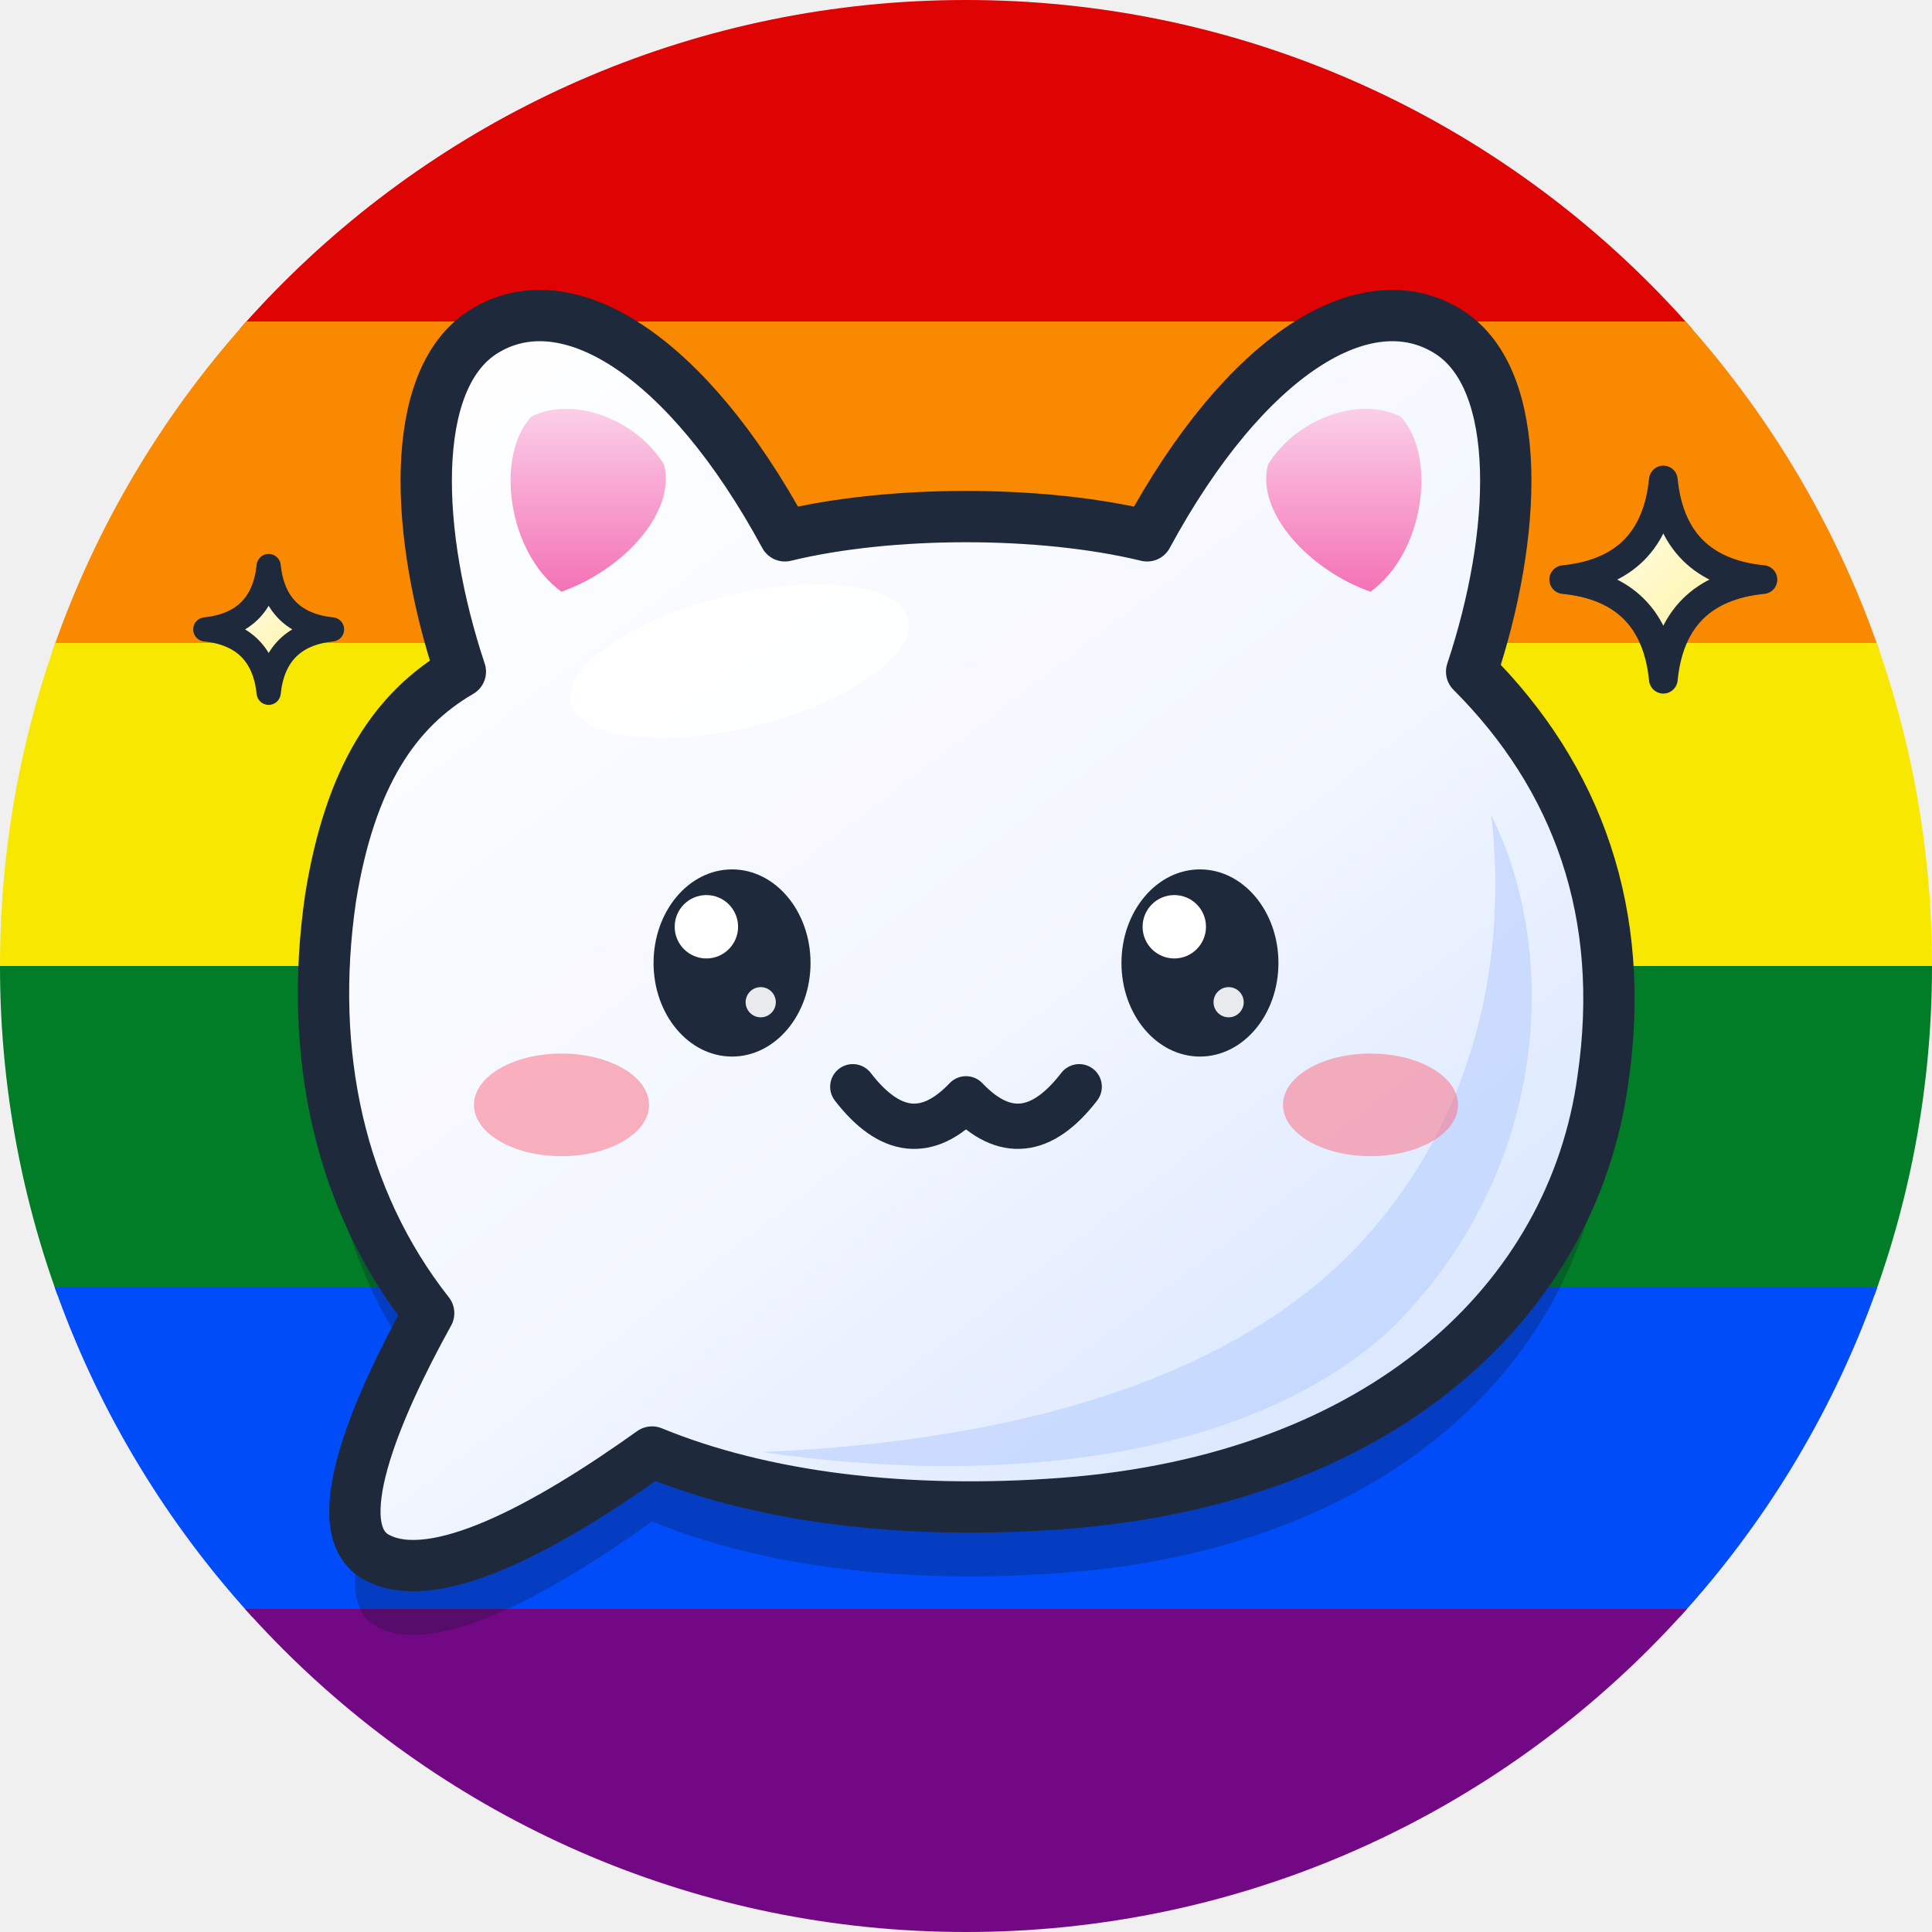
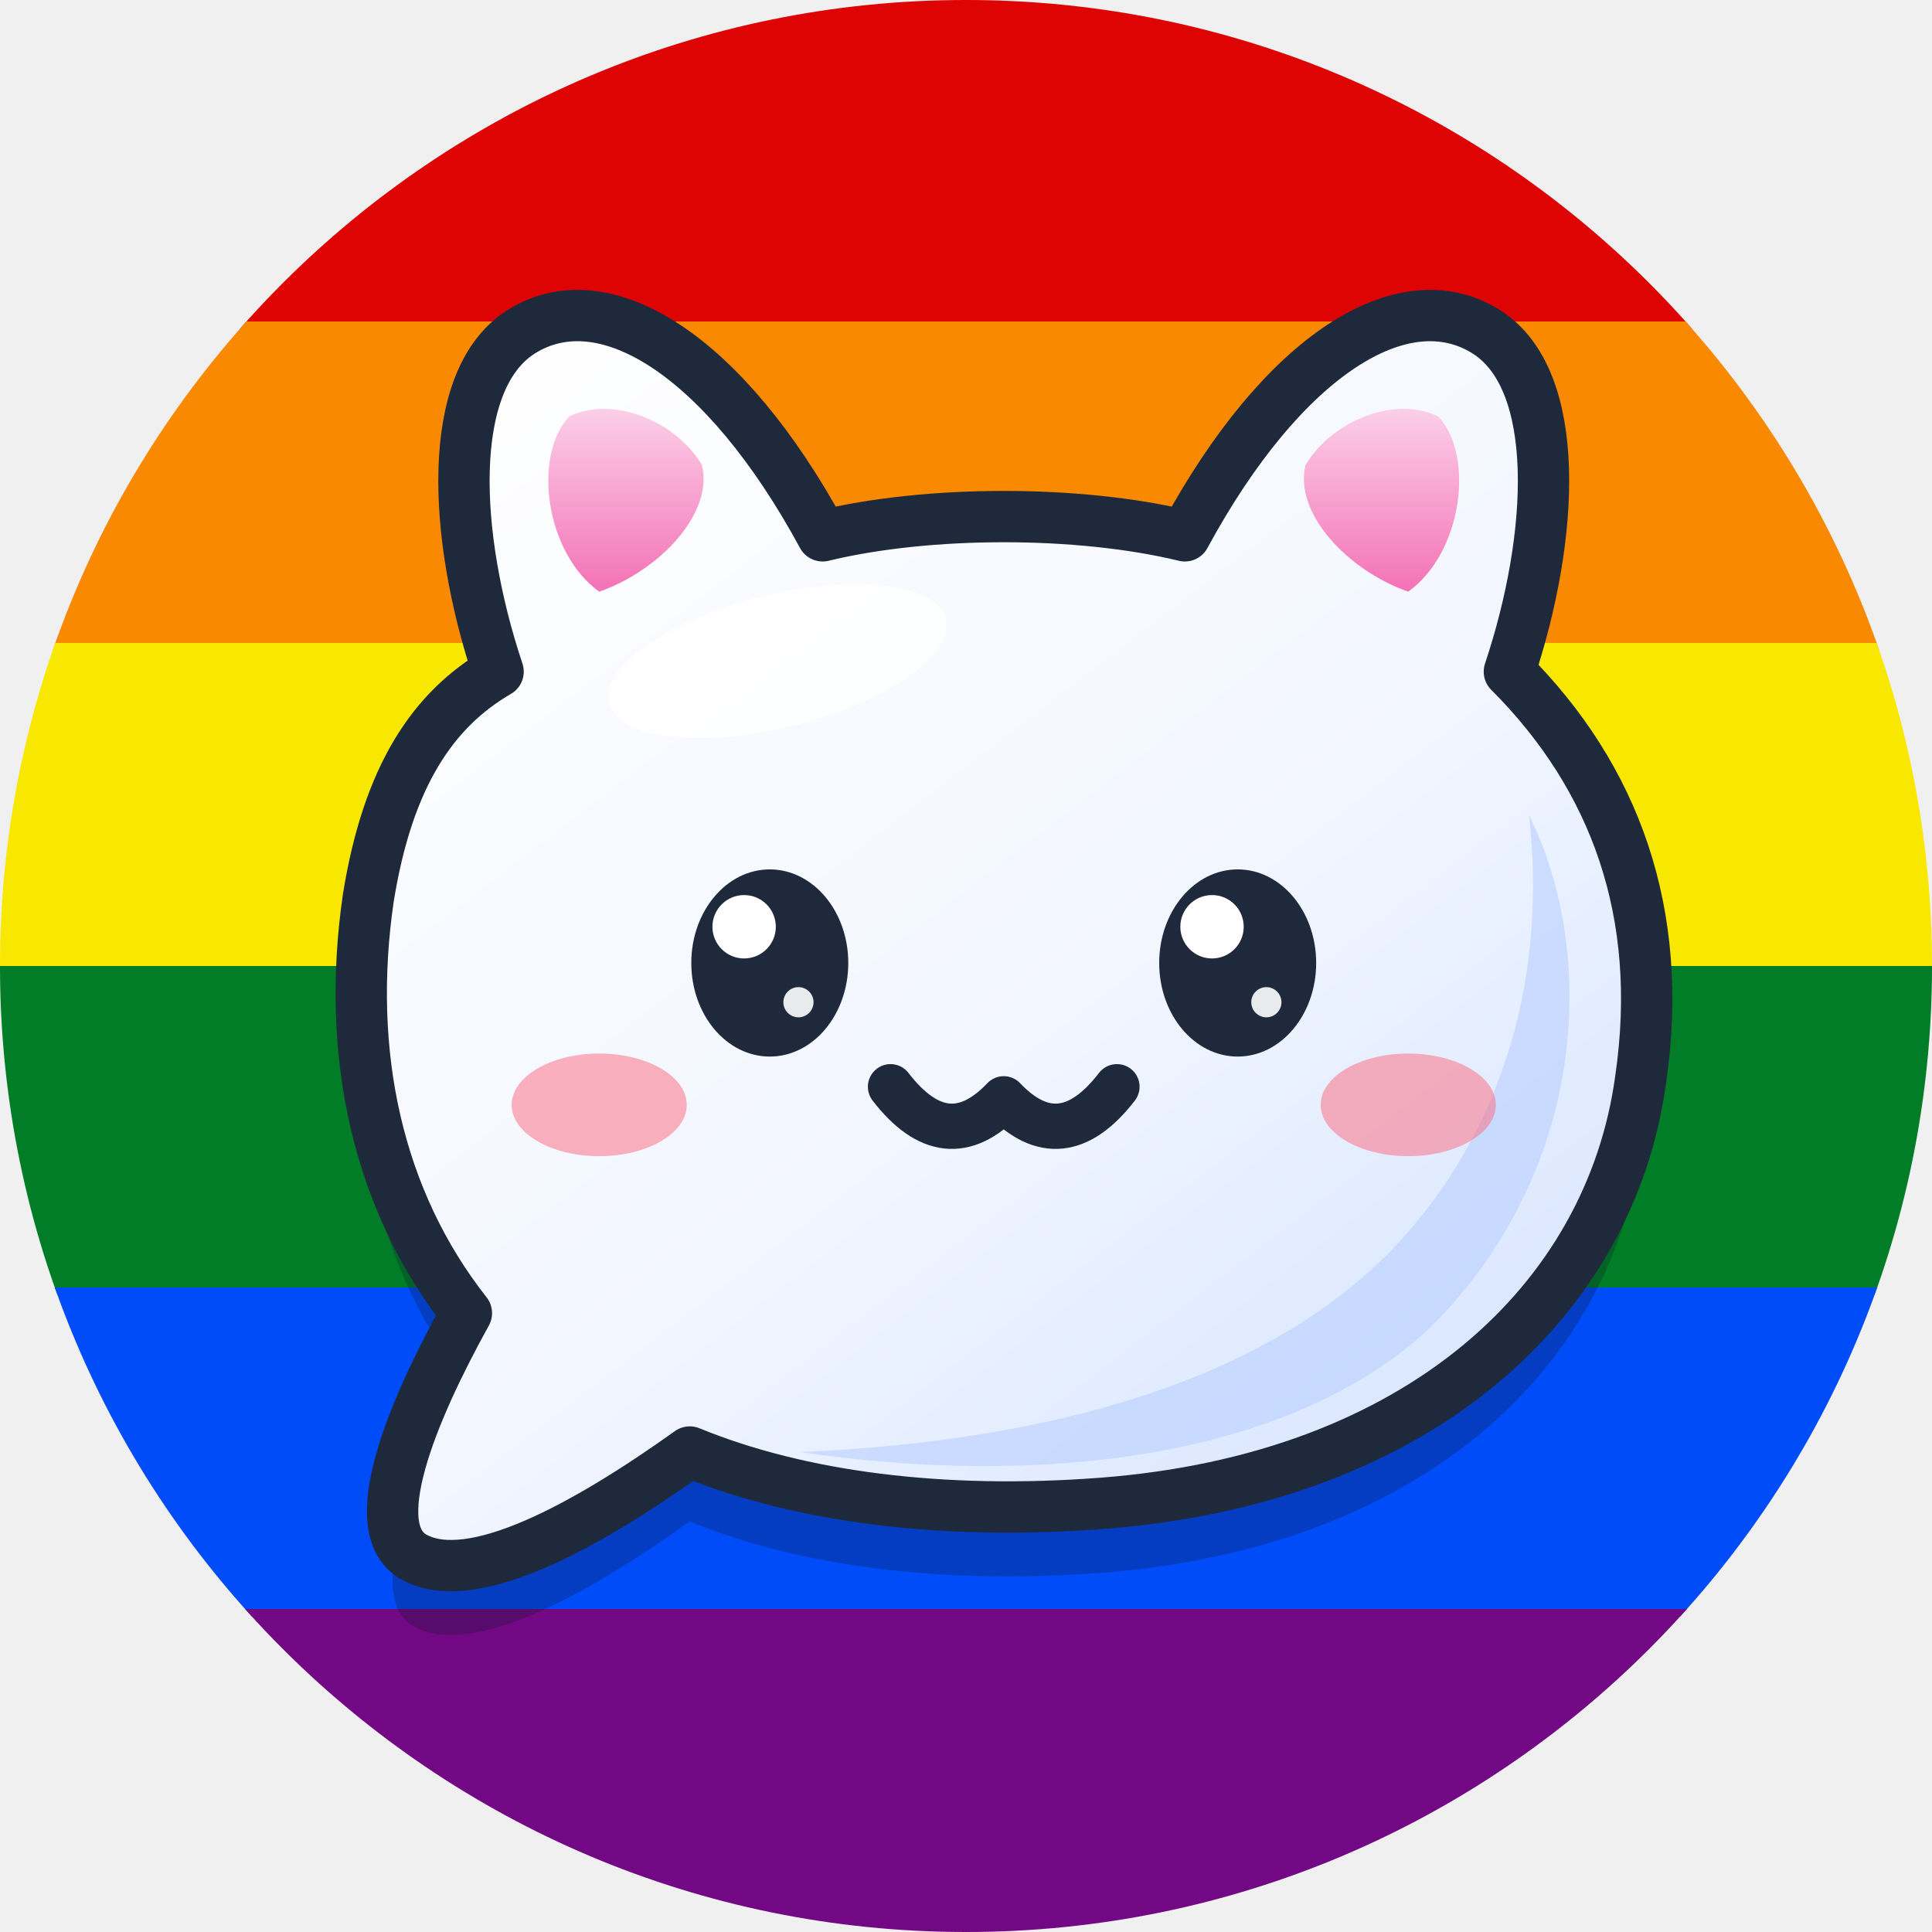
<svg xmlns="http://www.w3.org/2000/svg" viewBox="0 0 128 128" width="128" height="128" role="img" aria-label="ChatW Pride Mascot Self-Chat Avatar">
  <defs>
    <clipPath id="cw-pride-circle">
      <circle cx="64" cy="64" r="64" />
    </clipPath>
    <linearGradient id="cw-mascot-body" x1="0.08" y1="0.02" x2="0.87" y2="1">
      <stop offset="0%" stop-color="#FFFFFF" />
      <stop offset="56%" stop-color="#F2F6FF" />
      <stop offset="100%" stop-color="#D4E3FF" />
    </linearGradient>
    <linearGradient id="cw-mascot-ear" x1="0" y1="0" x2="0" y2="1">
      <stop offset="0%" stop-color="#FBCFE8" />
      <stop offset="100%" stop-color="#F472B6" />
    </linearGradient>
-     <linearGradient id="cw-sparkle-fill" x1="0" y1="0" x2="1" y2="1">
-       <stop offset="0%" stop-color="#FFFFFF" />
-       <stop offset="100%" stop-color="#FEF08A" />
-     </linearGradient>
  </defs>
  <g clip-path="url(#cw-pride-circle)">
    <rect x="0" y="0" width="128" height="21.8" fill="#E40303" />
    <rect x="0" y="21.3" width="128" height="21.8" fill="#FF8C00" />
    <rect x="0" y="42.6" width="128" height="21.8" fill="#FFED00" />
    <rect x="0" y="64.0" width="128" height="21.8" fill="#008026" />
    <rect x="0" y="85.3" width="128" height="21.8" fill="#004DFF" />
    <rect x="0" y="106.6" width="128" height="21.8" fill="#750787" />
    <rect x="0" y="0" width="128" height="128" fill="#0F172A" opacity="0.03" />
-     <g transform="translate(0, 4.6)" opacity="0.27">
-       <path d="M 52 35.5 C 59 33.8 69 33.8 76 35.5 C 82.5 23.5 90.5 18.5 96 22 C 101 25.2 100.5 35.5 97.5 44.5 C 104.5 51.5 107.8 60.5 106.2 71.5 C 104.2 86.2 91.5 98 70.5 99.6 C 60 100.4 50.5 99.2 43.2 96.2 C 36.2 101.2 28.8 105.2 25 103.2 C 21.5 101.4 24.8 93.5 28.4 87 C 22.5 79.5 20.4 69.8 21.9 59.5 C 23.2 51.4 26.2 47 30.5 44.5 C 27.5 35.5 27 25.2 32 22 C 37.5 18.5 45.5 23.5 52 35.5 Z" fill="#0F172A" />
+     <g transform="translate(2.5, 0)">
+       <g transform="translate(0, 4.6)" opacity="0.27">
+         <path d="M 52 35.5 C 59 33.8 69 33.8 76 35.5 C 82.5 23.5 90.5 18.5 96 22 C 101 25.2 100.5 35.5 97.5 44.5 C 104.5 51.5 107.8 60.5 106.2 71.5 C 104.2 86.2 91.5 98 70.5 99.6 C 60 100.4 50.5 99.2 43.2 96.2 C 36.2 101.2 28.8 105.2 25 103.2 C 21.5 101.4 24.8 93.5 28.4 87 C 22.5 79.5 20.4 69.8 21.9 59.5 C 23.2 51.4 26.2 47 30.5 44.5 C 27.5 35.5 27 25.2 32 22 C 37.5 18.5 45.5 23.5 52 35.5 Z" fill="#0F172A" />
+       </g>
+       <path d="M 52 35.5 C 59 33.8 69 33.8 76 35.5 C 82.5 23.5 90.5 18.5 96 22 C 101 25.2 100.5 35.5 97.5 44.5 C 104.5 51.5 107.8 60.5 106.2 71.5 C 104.2 86.2 91.5 98 70.5 99.6 C 60 100.4 50.5 99.2 43.2 96.2 C 36.2 101.2 28.8 105.2 25 103.2 C 21.5 101.4 24.8 93.5 28.4 87 C 22.5 79.5 20.4 69.8 21.9 59.5 C 23.2 51.4 26.2 47 30.5 44.5 C 27.5 35.5 27 25.2 32 22 C 37.5 18.5 45.5 23.5 52 35.5 Z" fill="url(#cw-mascot-body)" stroke="#1E293B" stroke-width="3.4" stroke-linejoin="round" />
+       <path d="M 98.8 54 C 103.5 63.5 102.5 78 92 88.2 C 82.5 96.8 66 98.5 50.5 96.2 C 67 95.5 81.5 91.5 90 82.5 C 97.2 74.8 100 64.5 98.8 54 Z" fill="#BBD1FF" opacity="0.65" />
+       <ellipse cx="49" cy="43.8" rx="11.5" ry="4.4" transform="rotate(-14 49 43.8)" fill="#FFFFFF" opacity="0.92" />
+       <path d="M 35.2 27.6 C 32.8 30.2 33.6 36.6 37.2 39.2 C 41.2 37.8 44.8 34.0 44.0 30.8 C 42.2 27.8 38.0 26.2 35.2 27.6 Z" fill="url(#cw-mascot-ear)" />
+       <path d="M 92.8 27.6 C 95.2 30.2 94.4 36.6 90.8 39.2 C 86.8 37.8 83.2 34.0 84.0 30.8 C 85.8 27.8 90.0 26.2 92.8 27.6 Z" fill="url(#cw-mascot-ear)" />
+       <ellipse cx="48.5" cy="63.8" rx="5.2" ry="6.2" fill="#1E293B" />
+       <circle cx="46.8" cy="61.4" r="2.1" fill="#FFFFFF" />
+       <circle cx="50.4" cy="66.4" r="1.0" fill="#FFFFFF" opacity="0.9" />
+       <ellipse cx="79.5" cy="63.8" rx="5.2" ry="6.2" fill="#1E293B" />
+       <circle cx="77.8" cy="61.4" r="2.1" fill="#FFFFFF" />
+       <circle cx="81.4" cy="66.4" r="1.0" fill="#FFFFFF" opacity="0.9" />
+       <ellipse cx="37.2" cy="73.2" rx="5.8" ry="3.4" fill="#FB7185" opacity="0.54" />
+       <ellipse cx="90.8" cy="73.2" rx="5.8" ry="3.4" fill="#FB7185" opacity="0.54" />
+       <path d="M 56.5 72.0 Q 60.2 76.8 64 72.8 Q 67.8 76.8 71.5 72.0" fill="none" stroke="#1E293B" stroke-width="3.0" stroke-linecap="round" stroke-linejoin="round" />
    </g>
-     <path d="M 52 35.5 C 59 33.8 69 33.8 76 35.5 C 82.5 23.5 90.5 18.5 96 22 C 101 25.2 100.5 35.5 97.5 44.5 C 104.5 51.5 107.8 60.5 106.2 71.5 C 104.2 86.2 91.5 98 70.5 99.6 C 60 100.4 50.5 99.2 43.2 96.2 C 36.2 101.2 28.8 105.2 25 103.2 C 21.5 101.4 24.8 93.5 28.4 87 C 22.5 79.5 20.4 69.8 21.9 59.5 C 23.2 51.4 26.2 47 30.5 44.5 C 27.5 35.5 27 25.2 32 22 C 37.5 18.5 45.5 23.5 52 35.5 Z" fill="url(#cw-mascot-body)" stroke="#1E293B" stroke-width="3.4" stroke-linejoin="round" />
-     <path d="M 98.8 54 C 103.5 63.5 102.5 78 92 88.2 C 82.5 96.8 66 98.5 50.5 96.2 C 67 95.5 81.5 91.5 90 82.5 C 97.2 74.8 100 64.5 98.8 54 Z" fill="#BBD1FF" opacity="0.65" />
-     <ellipse cx="49" cy="43.8" rx="11.5" ry="4.4" transform="rotate(-14 49 43.8)" fill="#FFFFFF" opacity="0.92" />
-     <path d="M 35.2 27.6 C 32.8 30.2 33.6 36.6 37.2 39.2 C 41.2 37.8 44.8 34.0 44.0 30.8 C 42.2 27.8 38.0 26.2 35.2 27.6 Z" fill="url(#cw-mascot-ear)" />
-     <path d="M 92.8 27.6 C 95.2 30.2 94.4 36.6 90.8 39.2 C 86.8 37.8 83.2 34.0 84.0 30.8 C 85.8 27.8 90.0 26.2 92.8 27.6 Z" fill="url(#cw-mascot-ear)" />
-     <ellipse cx="48.5" cy="63.8" rx="5.2" ry="6.2" fill="#1E293B" />
-     <circle cx="46.8" cy="61.4" r="2.1" fill="#FFFFFF" />
-     <circle cx="50.4" cy="66.4" r="1.0" fill="#FFFFFF" opacity="0.9" />
-     <ellipse cx="79.5" cy="63.8" rx="5.2" ry="6.2" fill="#1E293B" />
-     <circle cx="77.8" cy="61.4" r="2.1" fill="#FFFFFF" />
-     <circle cx="81.4" cy="66.4" r="1.0" fill="#FFFFFF" opacity="0.9" />
-     <ellipse cx="37.2" cy="73.2" rx="5.8" ry="3.4" fill="#FB7185" opacity="0.54" />
-     <ellipse cx="90.8" cy="73.2" rx="5.8" ry="3.4" fill="#FB7185" opacity="0.54" />
-     <path d="M 56.5 72.0 Q 60.2 76.8 64 72.8 Q 67.8 76.8 71.5 72.0" fill="none" stroke="#1E293B" stroke-width="3.0" stroke-linecap="round" stroke-linejoin="round" />
-     <path d="M 110.2 31.8 Q 110.8 37.8 116.8 38.4 Q 110.8 39.0 110.2 45.0 Q 109.6 39.0 103.6 38.4 Q 109.6 37.8 110.2 31.8 Z" fill="url(#cw-sparkle-fill)" stroke="#1E293B" stroke-width="1.9" stroke-linejoin="round" />
-     <path d="M 17.8 37.5 Q 18.2 41.3 22.0 41.7 Q 18.2 42.1 17.8 45.9 Q 17.4 42.1 13.6 41.7 Q 17.4 41.3 17.8 37.5 Z" fill="url(#cw-sparkle-fill)" stroke="#1E293B" stroke-width="1.6" stroke-linejoin="round" />
  </g>
</svg>
